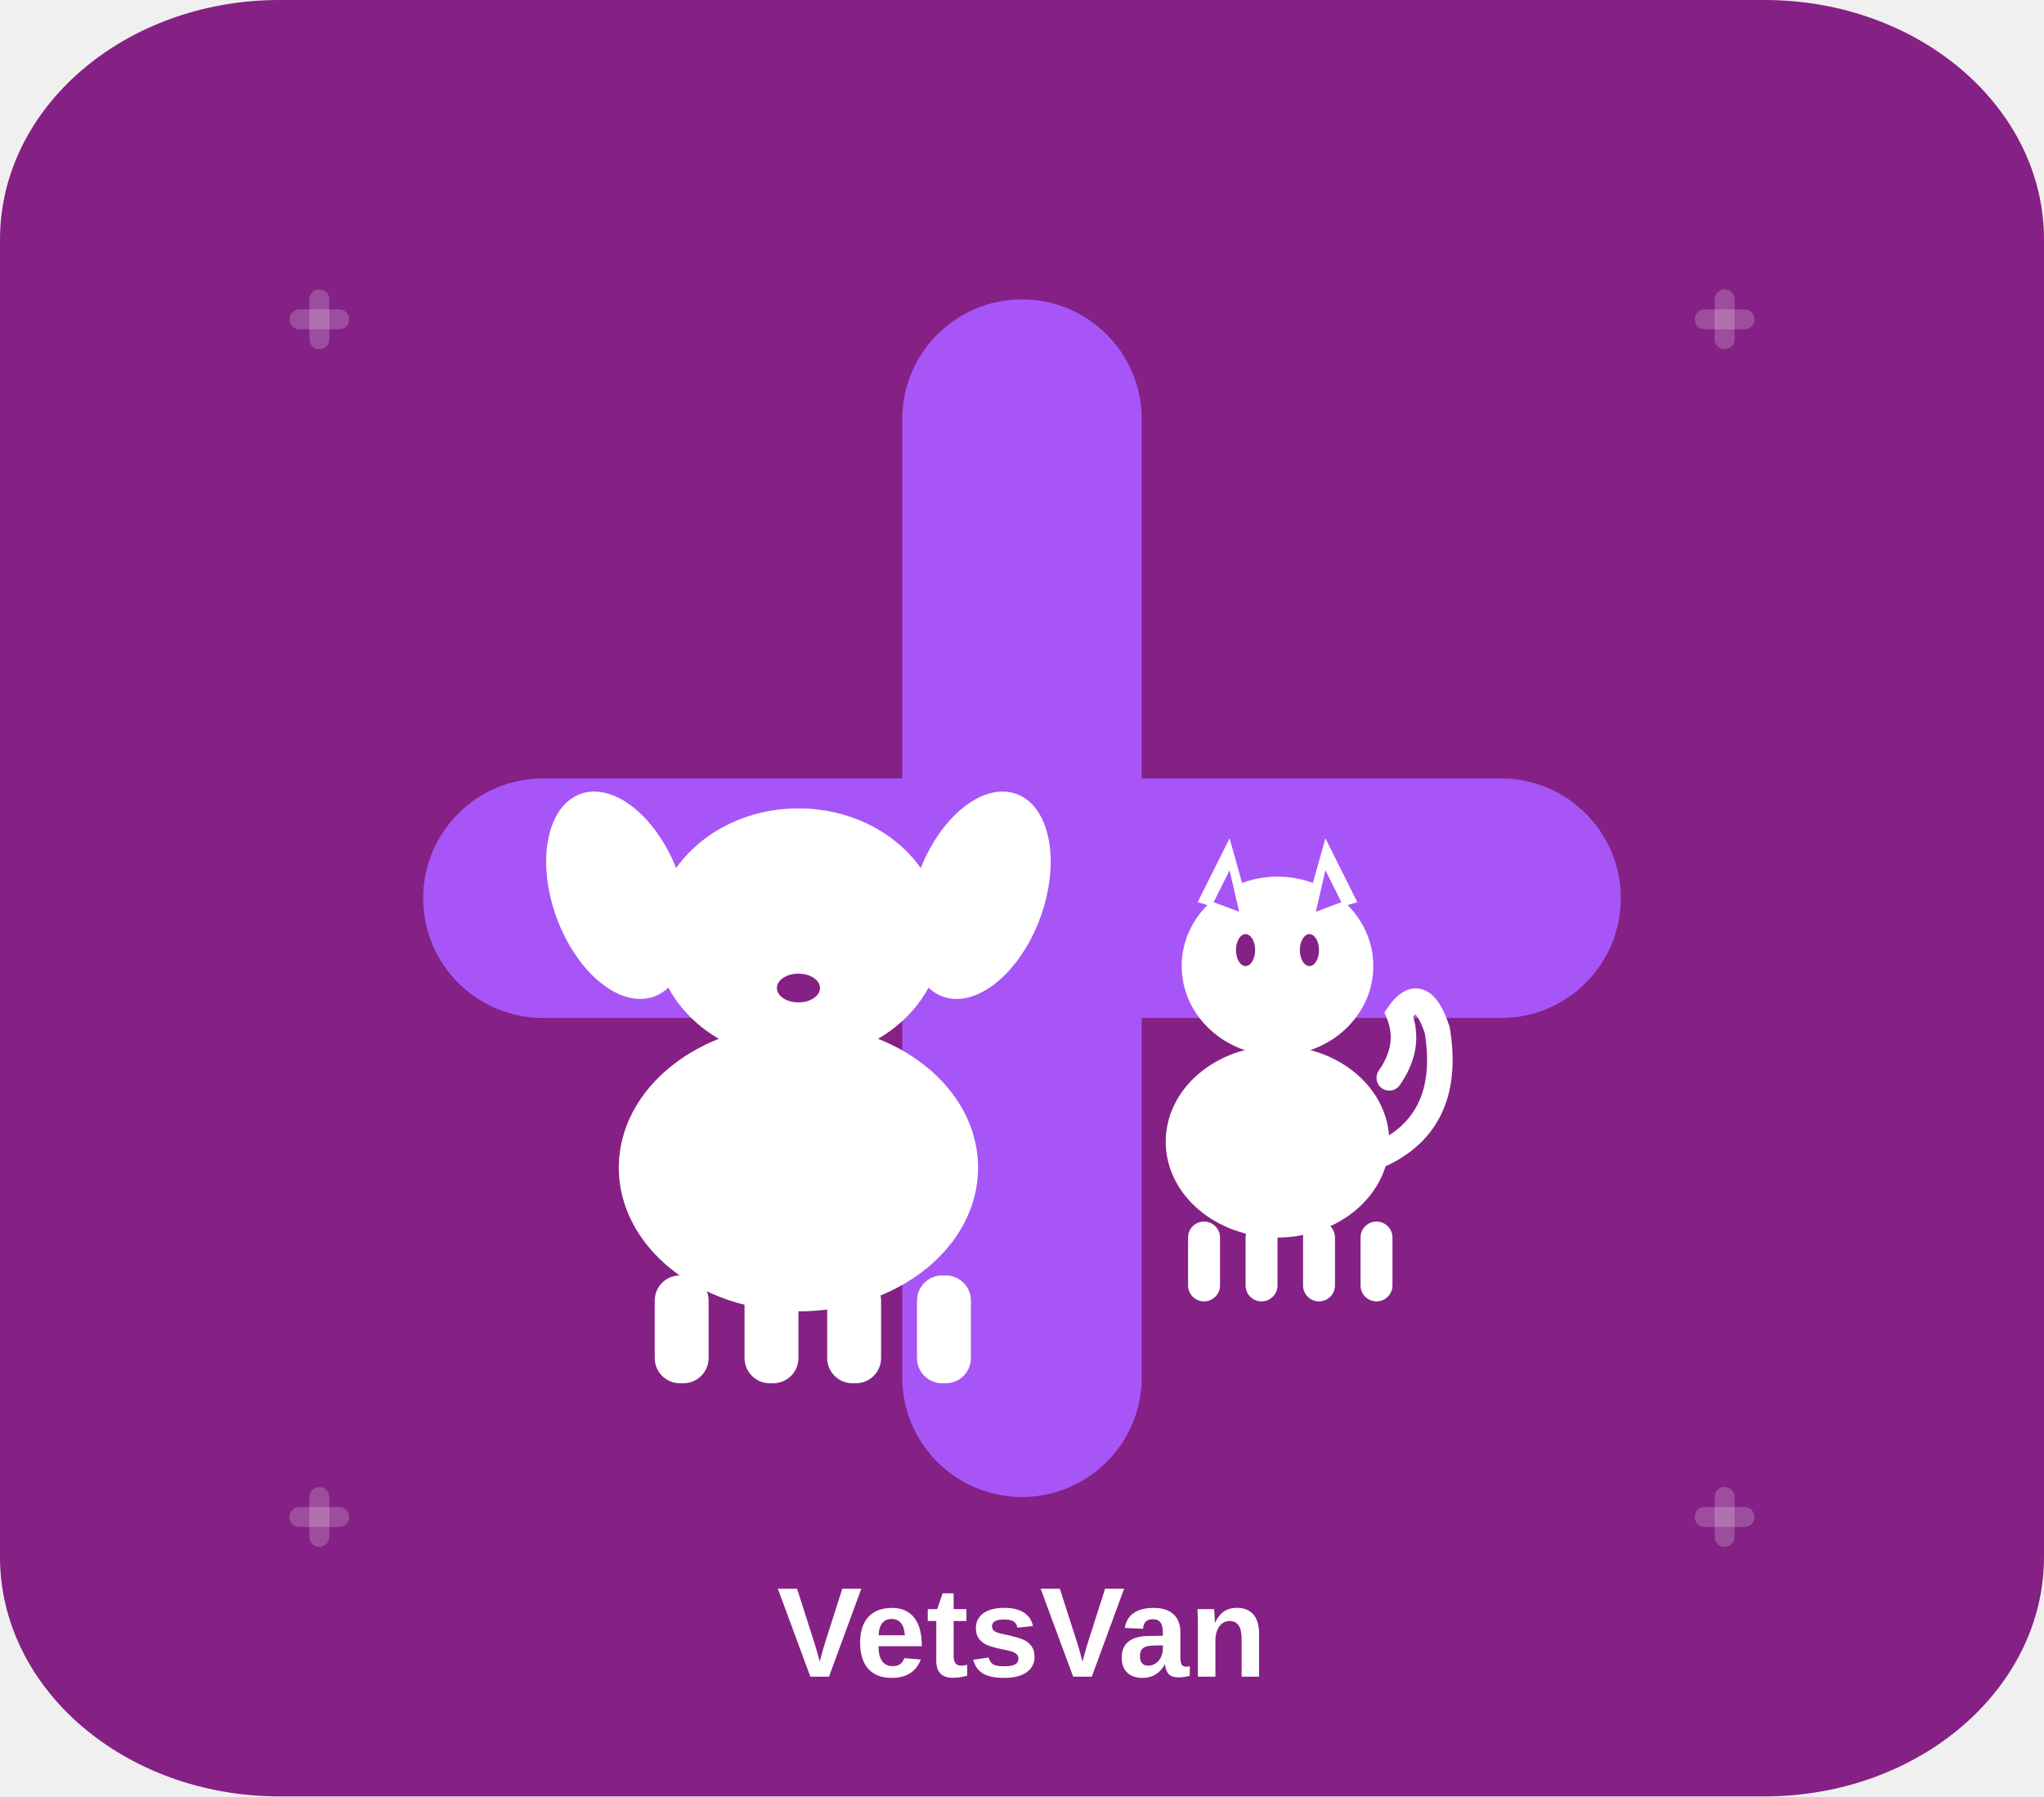
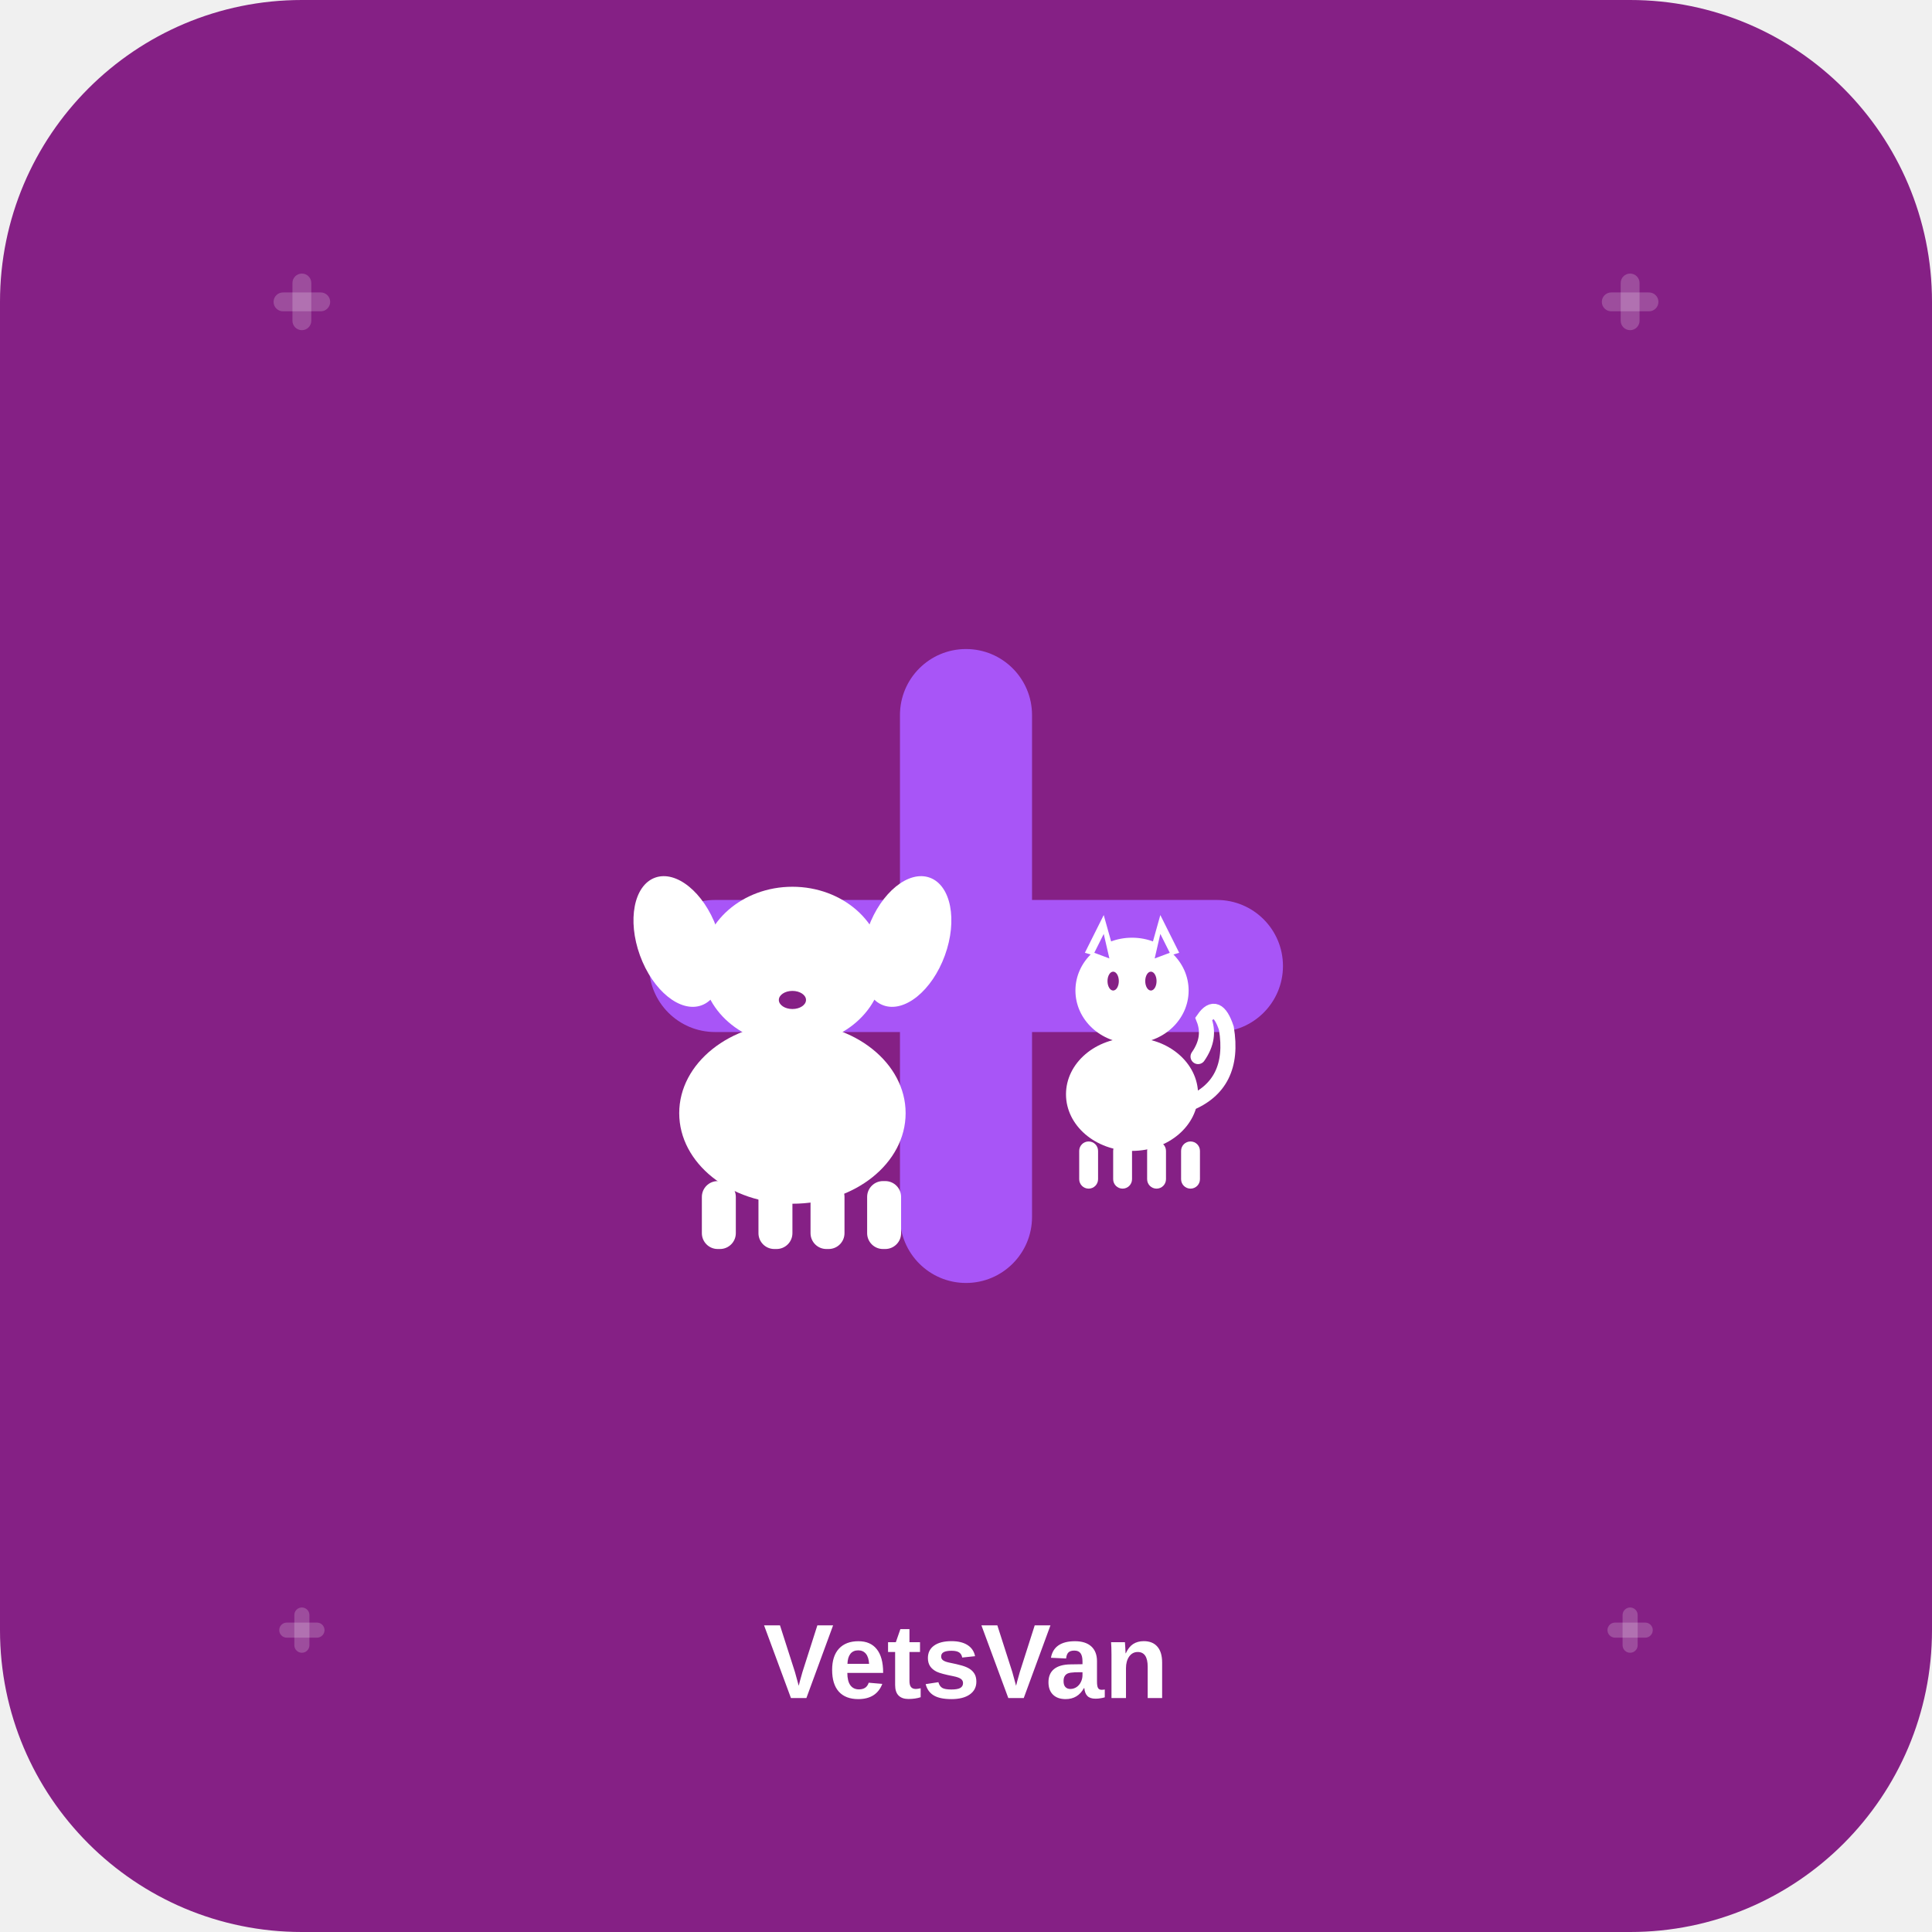
- <svg xmlns="http://www.w3.org/2000/svg" width="512" height="450" viewBox="0 0 512 450">
-   <rect width="512" height="450" rx="70" ry="60" fill="#852085" />
-   <g transform="translate(256, 225)">
-     <rect x="-30" y="-150" width="60" height="300" rx="30" ry="30" fill="#A855F7" />
-     <rect x="-150" y="-30" width="300" height="60" rx="30" ry="30" fill="#A855F7" />
+ <svg xmlns="http://www.w3.org/2000/svg" width="512" height="512" viewBox="0 0 512 512">
+   <rect width="512" height="512" rx="80" ry="80" fill="#852085" />
+   <g transform="translate(256, 256) scale(0.7)">
+     <rect x="-25" y="-120" width="50" height="240" rx="25" ry="25" fill="#A855F7" />
+     <rect x="-120" y="-25" width="240" height="50" rx="25" ry="25" fill="#A855F7" />
  </g>
-   <g transform="translate(200, 270) scale(0.9)" fill="white">
+   <g transform="translate(210, 280) scale(0.6)" fill="white">
    <ellipse cx="0" cy="-40" rx="40" ry="35" />
    <ellipse cx="-30" cy="-65" rx="18" ry="30" transform="rotate(-20)" />
    <ellipse cx="30" cy="-65" rx="18" ry="30" transform="rotate(20)" />
    <ellipse cx="0" cy="-20" rx="18" ry="15" />
    <ellipse cx="0" cy="-25" rx="6" ry="4" fill="#852085" />
    <ellipse cx="0" cy="25" rx="50" ry="40" />
    <rect x="-40" y="55" width="15" height="30" rx="7" />
    <rect x="-15" y="55" width="15" height="30" rx="7" />
    <rect x="8" y="55" width="15" height="30" rx="7" />
    <rect x="33" y="55" width="15" height="30" rx="7" />
    <ellipse cx="40" cy="15" rx="10" ry="25" transform="rotate(30)" />
  </g>
-   <g transform="translate(320, 270) scale(0.8)" fill="white">
+   <g transform="translate(300, 280) scale(0.5)" fill="white">
    <ellipse cx="0" cy="-35" rx="30" ry="28" />
    <polygon points="-25,-55 -15,-75 -8,-50" fill="white" />
    <polygon points="25,-55 15,-75 8,-50" fill="white" />
    <polygon points="-20,-55 -15,-65 -12,-52" fill="#A855F7" />
    <polygon points="20,-55 15,-65 12,-52" fill="#A855F7" />
    <ellipse cx="0" cy="20" rx="35" ry="30" />
    <rect x="-28" y="45" width="10" height="25" rx="5" />
    <rect x="-10" y="45" width="10" height="25" rx="5" />
    <rect x="8" y="45" width="10" height="25" rx="5" />
    <rect x="26" y="45" width="10" height="25" rx="5" />
    <path d="M 30 25 Q 55 15 50 -15 Q 45 -30 38 -20 Q 42 -10 35 0" stroke="white" stroke-width="8" fill="none" stroke-linecap="round" />
    <ellipse cx="-10" cy="-40" rx="3" ry="5" fill="#852085" />
    <ellipse cx="10" cy="-40" rx="3" ry="5" fill="#852085" />
  </g>
-   <text x="256" y="420" font-family="Arial, sans-serif" font-size="32" font-weight="bold" text-anchor="middle" fill="white">VetsVan</text>
+   <text x="256" y="450" font-family="Arial, sans-serif" font-size="28" font-weight="bold" text-anchor="middle" fill="white">VetsVan</text>
  <g fill="rgba(255,255,255,0.2)">
    <g transform="translate(80, 80) scale(0.5)">
      <rect x="-15" y="-5" width="30" height="10" rx="5" />
      <rect x="-5" y="-15" width="10" height="30" rx="5" />
    </g>
    <g transform="translate(432, 80) scale(0.5)">
      <rect x="-15" y="-5" width="30" height="10" rx="5" />
      <rect x="-5" y="-15" width="10" height="30" rx="5" />
    </g>
-     <g transform="translate(80, 380) scale(0.5)">
+     <g transform="translate(80, 432) scale(0.4)">
      <rect x="-15" y="-5" width="30" height="10" rx="5" />
      <rect x="-5" y="-15" width="10" height="30" rx="5" />
    </g>
-     <g transform="translate(432, 380) scale(0.5)">
+     <g transform="translate(432, 432) scale(0.4)">
      <rect x="-15" y="-5" width="30" height="10" rx="5" />
      <rect x="-5" y="-15" width="10" height="30" rx="5" />
    </g>
  </g>
</svg>
